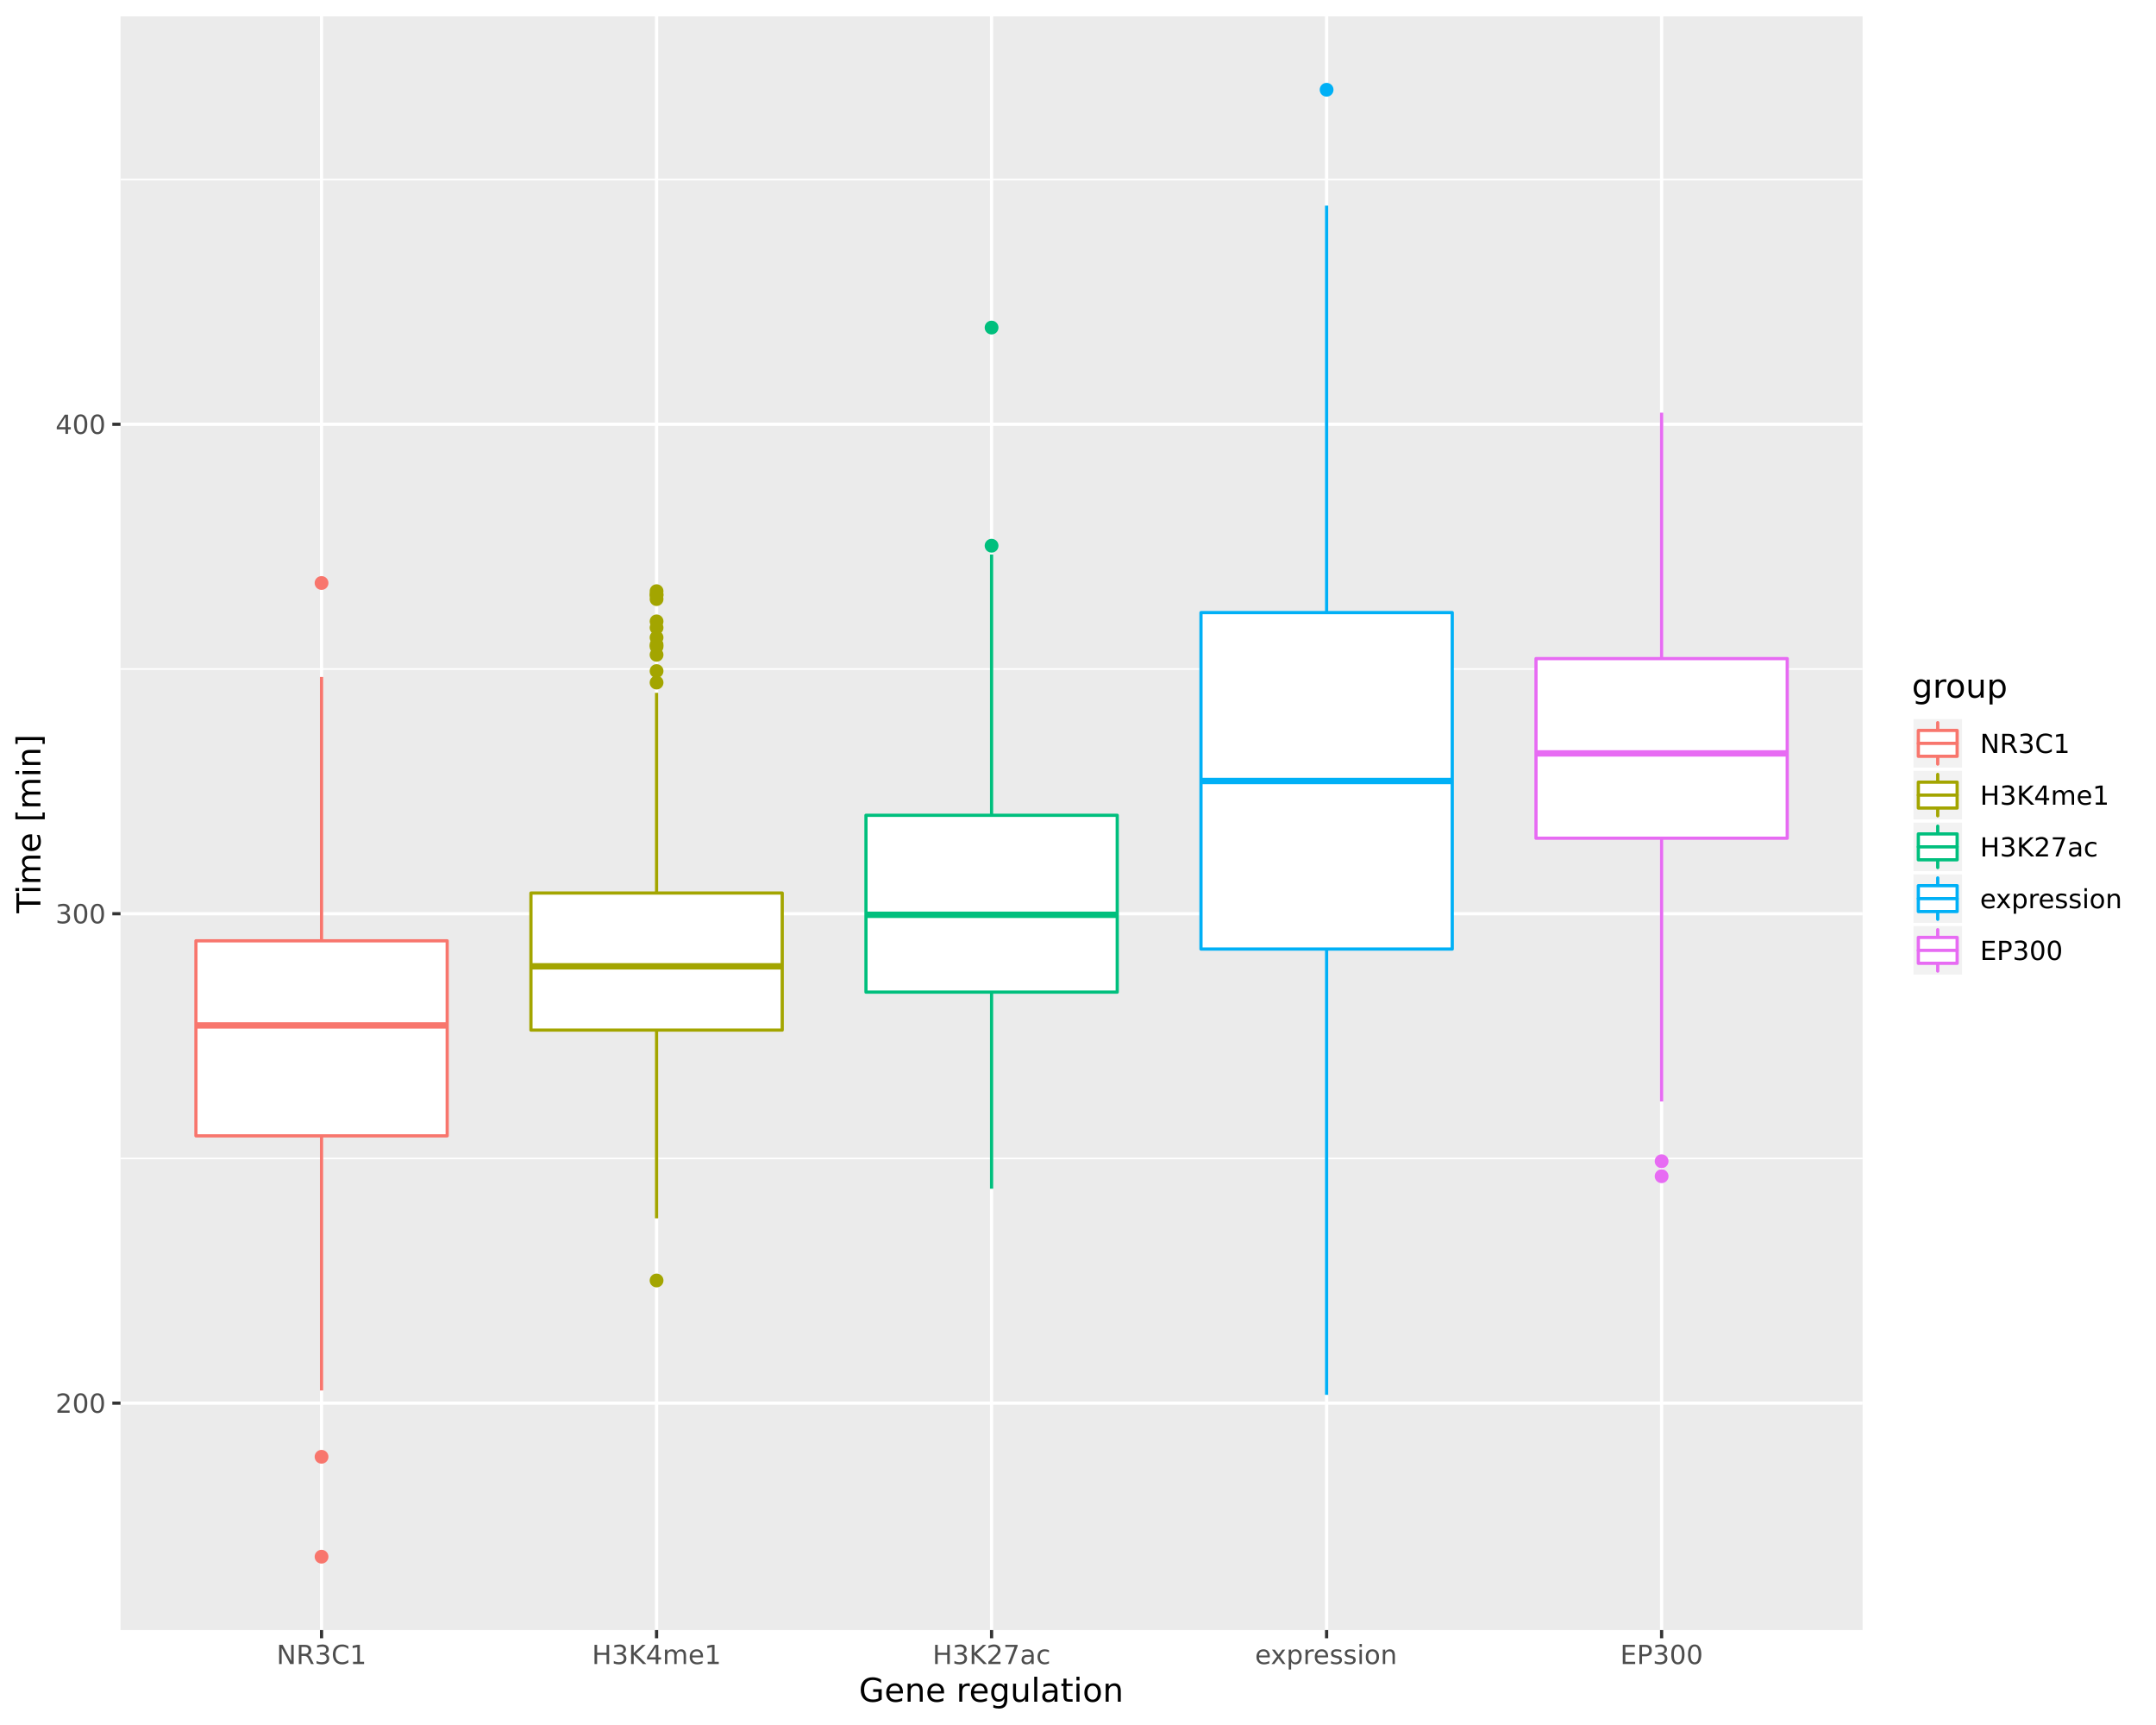
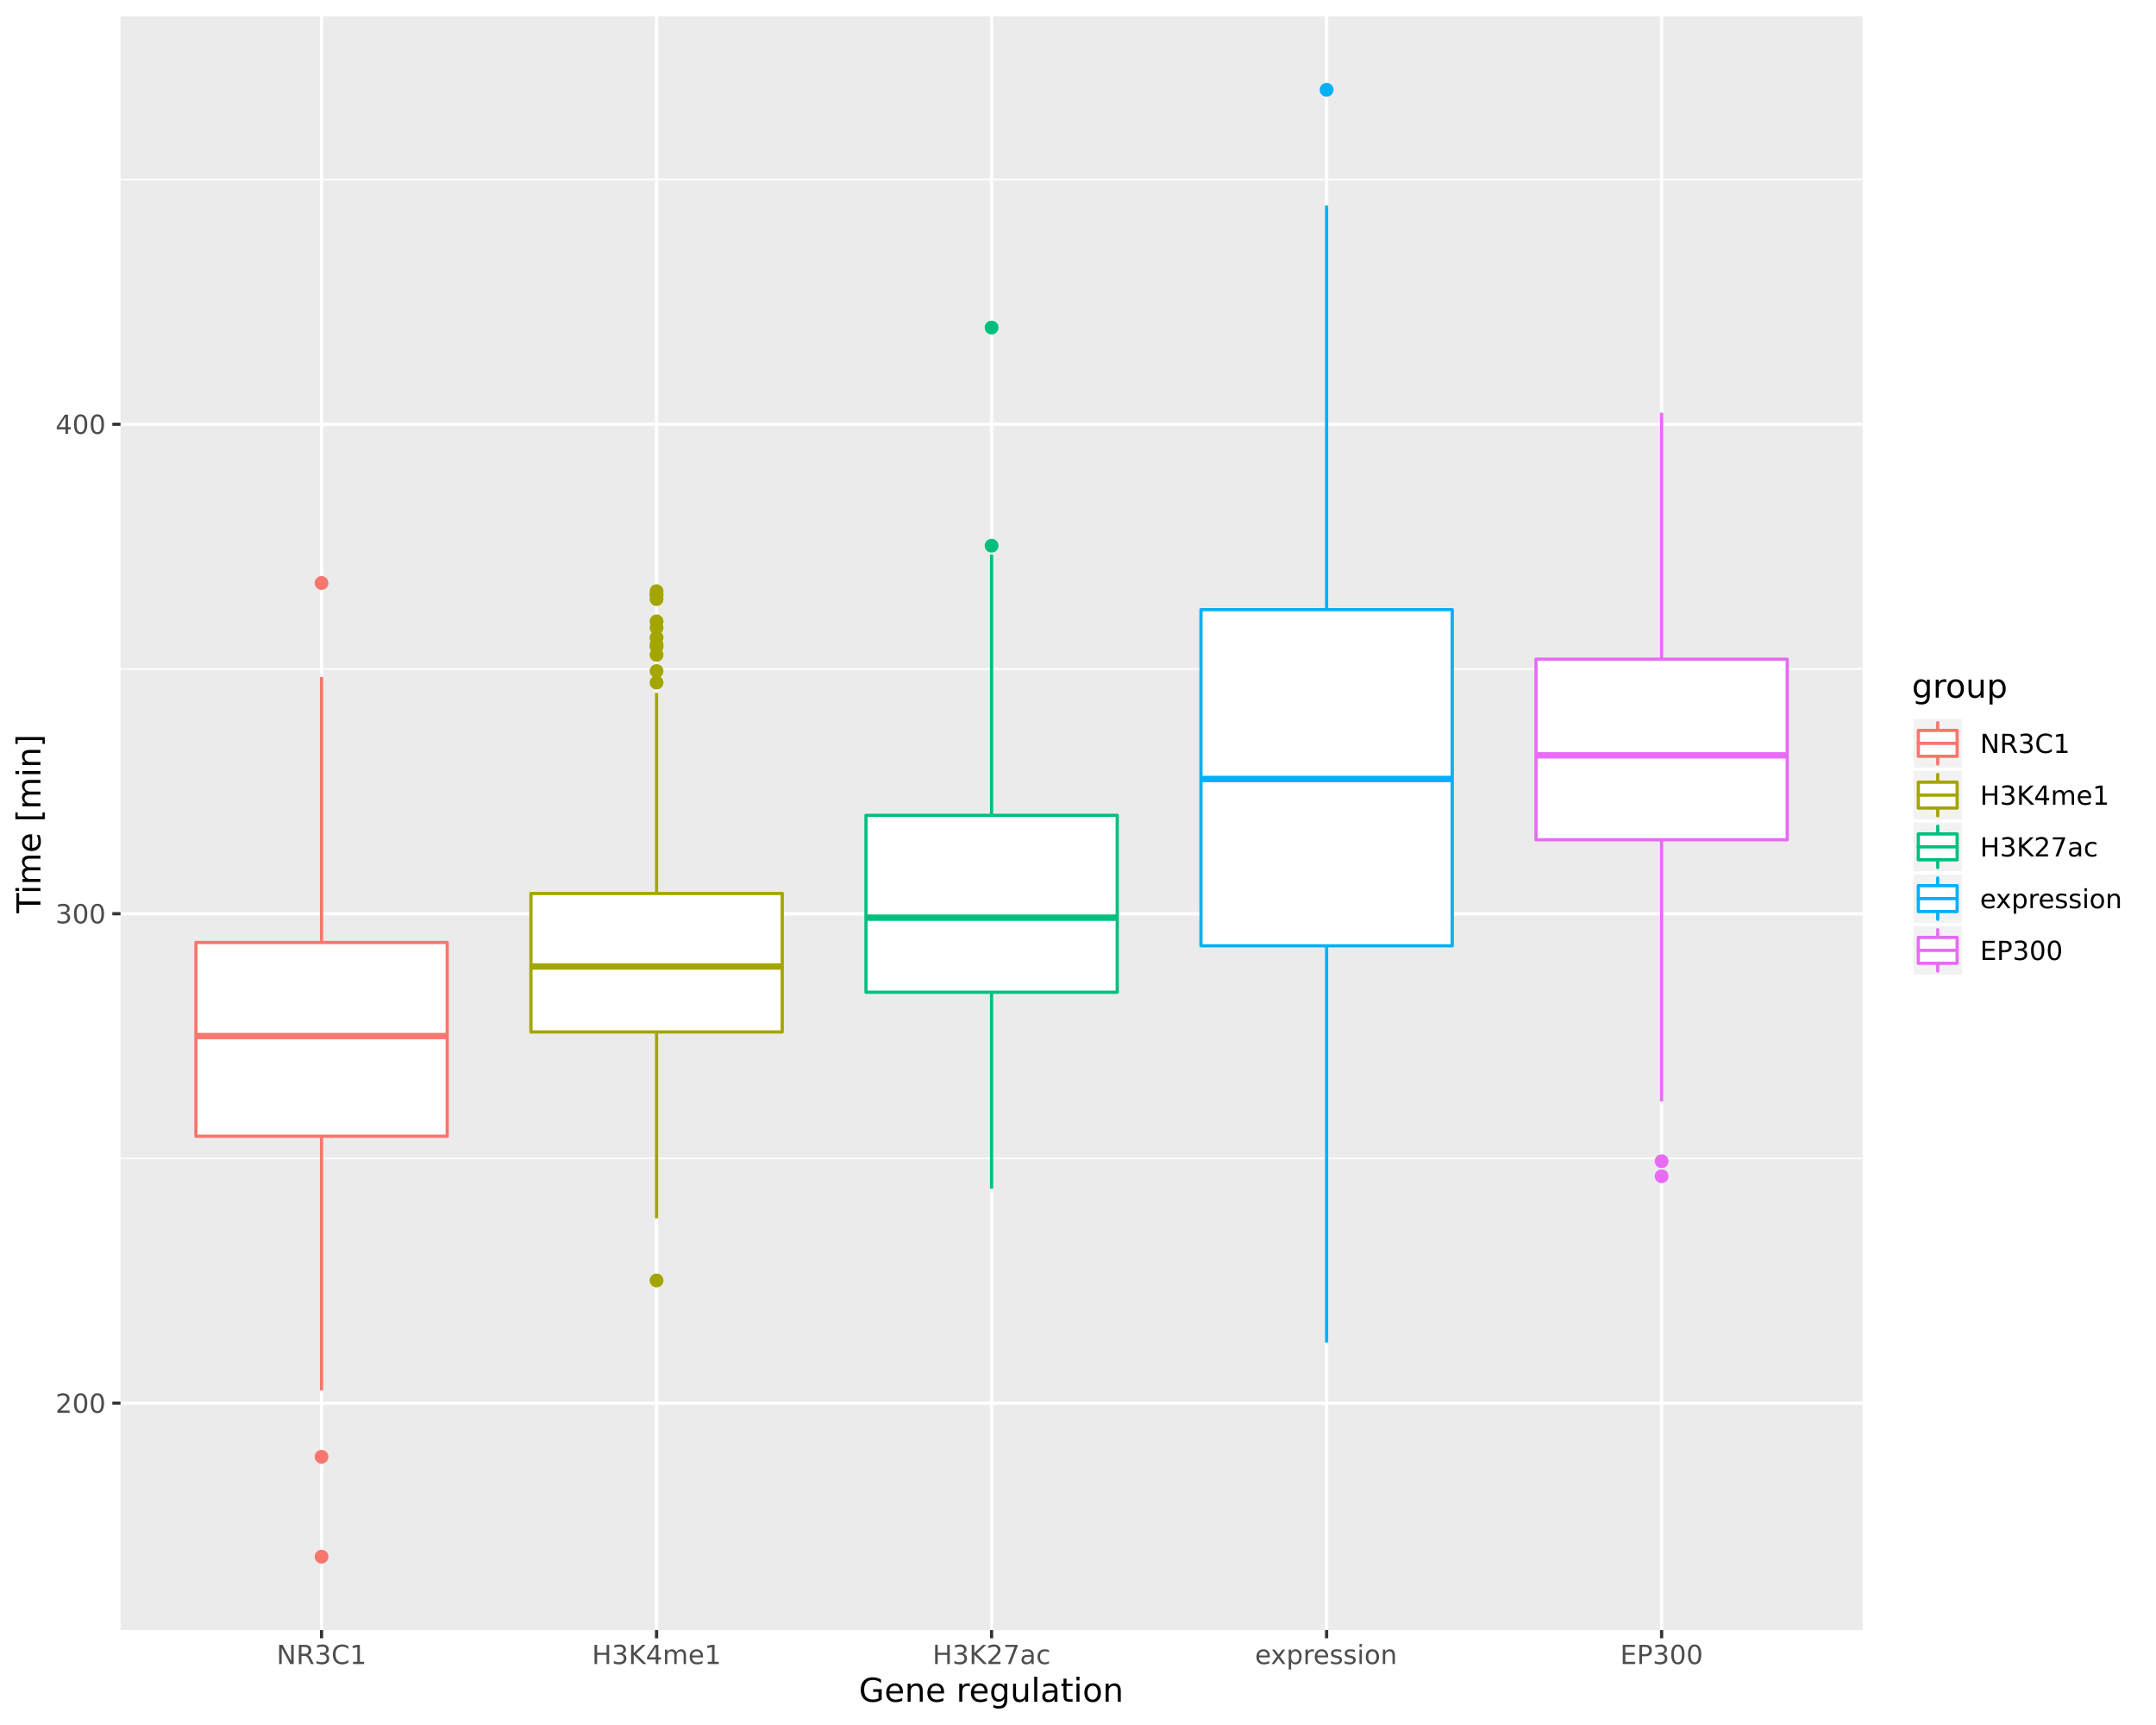
<svg xmlns="http://www.w3.org/2000/svg" viewBox="0 0 720.00 576.00">
  <defs>
    <style type="text/css">
    line, polyline, polygon, path, rect, circle {
      fill: none;
      stroke: #000000;
      stroke-linecap: round;
      stroke-linejoin: round;
      stroke-miterlimit: 10.00;
    }
  </style>
  </defs>
  <rect width="100%" height="100%" style="stroke: none; fill: #FFFFFF;" />
  <rect x="0" y="0.00" width="720.00" height="576.00" style="stroke-width: 1.07; stroke: #FFFFFF; fill: #FFFFFF;" />
  <defs>
    <clipPath id="cpNDAuMjV8NjIyLjAzfDU0NC4zMHw1LjQ4">
      <rect x="40.25" y="5.48" width="581.77" height="538.82" />
    </clipPath>
  </defs>
  <rect x="40.25" y="5.48" width="581.77" height="538.82" style="stroke-width: 1.07; stroke: none; fill: #EBEBEB;" clip-path="url(#cpNDAuMjV8NjIyLjAzfDU0NC4zMHw1LjQ4)" />
  <polyline points="40.25,386.82 622.03,386.82 " style="stroke-width: 0.53; stroke: #FFFFFF; stroke-linecap: butt;" clip-path="url(#cpNDAuMjV8NjIyLjAzfDU0NC4zMHw1LjQ4)" />
  <polyline points="40.25,223.39 622.03,223.39 " style="stroke-width: 0.53; stroke: #FFFFFF; stroke-linecap: butt;" clip-path="url(#cpNDAuMjV8NjIyLjAzfDU0NC4zMHw1LjQ4)" />
  <polyline points="40.25,59.96 622.03,59.96 " style="stroke-width: 0.53; stroke: #FFFFFF; stroke-linecap: butt;" clip-path="url(#cpNDAuMjV8NjIyLjAzfDU0NC4zMHw1LjQ4)" />
  <polyline points="40.25,468.53 622.03,468.53 " style="stroke-width: 1.07; stroke: #FFFFFF; stroke-linecap: butt;" clip-path="url(#cpNDAuMjV8NjIyLjAzfDU0NC4zMHw1LjQ4)" />
  <polyline points="40.25,305.10 622.03,305.10 " style="stroke-width: 1.07; stroke: #FFFFFF; stroke-linecap: butt;" clip-path="url(#cpNDAuMjV8NjIyLjAzfDU0NC4zMHw1LjQ4)" />
  <polyline points="40.25,141.67 622.03,141.67 " style="stroke-width: 1.07; stroke: #FFFFFF; stroke-linecap: butt;" clip-path="url(#cpNDAuMjV8NjIyLjAzfDU0NC4zMHw1LjQ4)" />
  <polyline points="107.38,544.30 107.38,5.48 " style="stroke-width: 1.07; stroke: #FFFFFF; stroke-linecap: butt;" clip-path="url(#cpNDAuMjV8NjIyLjAzfDU0NC4zMHw1LjQ4)" />
  <polyline points="219.26,544.30 219.26,5.48 " style="stroke-width: 1.07; stroke: #FFFFFF; stroke-linecap: butt;" clip-path="url(#cpNDAuMjV8NjIyLjAzfDU0NC4zMHw1LjQ4)" />
  <polyline points="331.14,544.30 331.14,5.48 " style="stroke-width: 1.07; stroke: #FFFFFF; stroke-linecap: butt;" clip-path="url(#cpNDAuMjV8NjIyLjAzfDU0NC4zMHw1LjQ4)" />
  <polyline points="443.02,544.30 443.02,5.48 " style="stroke-width: 1.07; stroke: #FFFFFF; stroke-linecap: butt;" clip-path="url(#cpNDAuMjV8NjIyLjAzfDU0NC4zMHw1LjQ4)" />
  <polyline points="554.90,544.30 554.90,5.48 " style="stroke-width: 1.07; stroke: #FFFFFF; stroke-linecap: butt;" clip-path="url(#cpNDAuMjV8NjIyLjAzfDU0NC4zMHw1LjQ4)" />
  <circle cx="107.38" cy="486.44" r="1.95" style="stroke-width: 0.71; stroke: #F8766D; fill: #F8766D;" clip-path="url(#cpNDAuMjV8NjIyLjAzfDU0NC4zMHw1LjQ4)" />
  <circle cx="107.38" cy="519.80" r="1.95" style="stroke-width: 0.71; stroke: #F8766D; fill: #F8766D;" clip-path="url(#cpNDAuMjV8NjIyLjAzfDU0NC4zMHw1LjQ4)" />
  <circle cx="107.38" cy="194.67" r="1.95" style="stroke-width: 0.71; stroke: #F8766D; fill: #F8766D;" clip-path="url(#cpNDAuMjV8NjIyLjAzfDU0NC4zMHw1LjQ4)" />
-   <line x1="107.38" y1="314.15" x2="107.38" y2="226.04" style="stroke-width: 1.07; stroke: #F8766D; stroke-linecap: butt;" clip-path="url(#cpNDAuMjV8NjIyLjAzfDU0NC4zMHw1LjQ4)" />
-   <line x1="107.38" y1="379.27" x2="107.38" y2="464.29" style="stroke-width: 1.07; stroke: #F8766D; stroke-linecap: butt;" clip-path="url(#cpNDAuMjV8NjIyLjAzfDU0NC4zMHw1LjQ4)" />
-   <polygon points="65.43,314.15 65.43,379.27 149.34,379.27 149.34,314.15 65.43,314.15 " style="stroke-width: 1.07; stroke: #F8766D; fill: #FFFFFF;" clip-path="url(#cpNDAuMjV8NjIyLjAzfDU0NC4zMHw1LjQ4)" />
-   <line x1="65.43" y1="342.41" x2="149.34" y2="342.41" style="stroke-width: 2.13; stroke: #F8766D; stroke-linecap: butt;" clip-path="url(#cpNDAuMjV8NjIyLjAzfDU0NC4zMHw1LjQ4)" />
+   <line x1="107.38" y1="314.71" x2="107.38" y2="226.04" style="stroke-width: 1.07; stroke: #F8766D; stroke-linecap: butt;" clip-path="url(#cpNDAuMjV8NjIyLjAzfDU0NC4zMHw1LjQ4)" />
+   <line x1="107.38" y1="379.39" x2="107.38" y2="464.29" style="stroke-width: 1.07; stroke: #F8766D; stroke-linecap: butt;" clip-path="url(#cpNDAuMjV8NjIyLjAzfDU0NC4zMHw1LjQ4)" />
+   <polygon points="65.43,314.71 65.43,379.39 149.34,379.39 149.34,314.71 65.43,314.71 " style="stroke-width: 1.07; stroke: #F8766D; fill: #FFFFFF;" clip-path="url(#cpNDAuMjV8NjIyLjAzfDU0NC4zMHw1LjQ4)" />
+   <line x1="65.43" y1="345.96" x2="149.34" y2="345.96" style="stroke-width: 2.13; stroke: #F8766D; stroke-linecap: butt;" clip-path="url(#cpNDAuMjV8NjIyLjAzfDU0NC4zMHw1LjQ4)" />
  <circle cx="219.26" cy="209.60" r="1.95" style="stroke-width: 0.71; stroke: #A3A500; fill: #A3A500;" clip-path="url(#cpNDAuMjV8NjIyLjAzfDU0NC4zMHw1LjQ4)" />
  <circle cx="219.26" cy="427.57" r="1.95" style="stroke-width: 0.71; stroke: #A3A500; fill: #A3A500;" clip-path="url(#cpNDAuMjV8NjIyLjAzfDU0NC4zMHw1LjQ4)" />
  <circle cx="219.26" cy="227.92" r="1.95" style="stroke-width: 0.71; stroke: #A3A500; fill: #A3A500;" clip-path="url(#cpNDAuMjV8NjIyLjAzfDU0NC4zMHw1LjQ4)" />
  <circle cx="219.26" cy="200.05" r="1.95" style="stroke-width: 0.71; stroke: #A3A500; fill: #A3A500;" clip-path="url(#cpNDAuMjV8NjIyLjAzfDU0NC4zMHw1LjQ4)" />
  <circle cx="219.26" cy="212.88" r="1.95" style="stroke-width: 0.71; stroke: #A3A500; fill: #A3A500;" clip-path="url(#cpNDAuMjV8NjIyLjAzfDU0NC4zMHw1LjQ4)" />
  <circle cx="219.26" cy="215.92" r="1.95" style="stroke-width: 0.71; stroke: #A3A500; fill: #A3A500;" clip-path="url(#cpNDAuMjV8NjIyLjAzfDU0NC4zMHw1LjQ4)" />
  <circle cx="219.26" cy="224.08" r="1.95" style="stroke-width: 0.71; stroke: #A3A500; fill: #A3A500;" clip-path="url(#cpNDAuMjV8NjIyLjAzfDU0NC4zMHw1LjQ4)" />
  <circle cx="219.26" cy="207.48" r="1.95" style="stroke-width: 0.71; stroke: #A3A500; fill: #A3A500;" clip-path="url(#cpNDAuMjV8NjIyLjAzfDU0NC4zMHw1LjQ4)" />
  <circle cx="219.26" cy="197.40" r="1.95" style="stroke-width: 0.71; stroke: #A3A500; fill: #A3A500;" clip-path="url(#cpNDAuMjV8NjIyLjAzfDU0NC4zMHw1LjQ4)" />
  <circle cx="219.26" cy="218.65" r="1.95" style="stroke-width: 0.71; stroke: #A3A500; fill: #A3A500;" clip-path="url(#cpNDAuMjV8NjIyLjAzfDU0NC4zMHw1LjQ4)" />
  <circle cx="219.26" cy="215.27" r="1.95" style="stroke-width: 0.71; stroke: #A3A500; fill: #A3A500;" clip-path="url(#cpNDAuMjV8NjIyLjAzfDU0NC4zMHw1LjQ4)" />
  <circle cx="219.26" cy="198.48" r="1.95" style="stroke-width: 0.71; stroke: #A3A500; fill: #A3A500;" clip-path="url(#cpNDAuMjV8NjIyLjAzfDU0NC4zMHw1LjQ4)" />
  <circle cx="219.26" cy="198.75" r="1.95" style="stroke-width: 0.71; stroke: #A3A500; fill: #A3A500;" clip-path="url(#cpNDAuMjV8NjIyLjAzfDU0NC4zMHw1LjQ4)" />
-   <line x1="219.26" y1="298.20" x2="219.26" y2="231.34" style="stroke-width: 1.07; stroke: #A3A500; stroke-linecap: butt;" clip-path="url(#cpNDAuMjV8NjIyLjAzfDU0NC4zMHw1LjQ4)" />
-   <line x1="219.26" y1="343.96" x2="219.26" y2="406.81" style="stroke-width: 1.07; stroke: #A3A500; stroke-linecap: butt;" clip-path="url(#cpNDAuMjV8NjIyLjAzfDU0NC4zMHw1LjQ4)" />
-   <polygon points="177.31,298.20 177.31,343.96 261.22,343.96 261.22,298.20 177.31,298.20 " style="stroke-width: 1.07; stroke: #A3A500; fill: #FFFFFF;" clip-path="url(#cpNDAuMjV8NjIyLjAzfDU0NC4zMHw1LjQ4)" />
-   <line x1="177.31" y1="322.66" x2="261.22" y2="322.66" style="stroke-width: 2.13; stroke: #A3A500; stroke-linecap: butt;" clip-path="url(#cpNDAuMjV8NjIyLjAzfDU0NC4zMHw1LjQ4)" />
+   <line x1="219.26" y1="298.35" x2="219.26" y2="231.34" style="stroke-width: 1.07; stroke: #A3A500; stroke-linecap: butt;" clip-path="url(#cpNDAuMjV8NjIyLjAzfDU0NC4zMHw1LjQ4)" />
+   <line x1="219.26" y1="344.59" x2="219.26" y2="406.81" style="stroke-width: 1.07; stroke: #A3A500; stroke-linecap: butt;" clip-path="url(#cpNDAuMjV8NjIyLjAzfDU0NC4zMHw1LjQ4)" />
+   <polygon points="177.31,298.35 177.31,344.59 261.22,344.59 261.22,298.35 177.31,298.35 " style="stroke-width: 1.07; stroke: #A3A500; fill: #FFFFFF;" clip-path="url(#cpNDAuMjV8NjIyLjAzfDU0NC4zMHw1LjQ4)" />
+   <line x1="177.31" y1="322.72" x2="261.22" y2="322.72" style="stroke-width: 2.13; stroke: #A3A500; stroke-linecap: butt;" clip-path="url(#cpNDAuMjV8NjIyLjAzfDU0NC4zMHw1LjQ4)" />
  <circle cx="331.14" cy="182.22" r="1.95" style="stroke-width: 0.71; stroke: #00BF7D; fill: #00BF7D;" clip-path="url(#cpNDAuMjV8NjIyLjAzfDU0NC4zMHw1LjQ4)" />
  <circle cx="331.14" cy="109.38" r="1.95" style="stroke-width: 0.71; stroke: #00BF7D; fill: #00BF7D;" clip-path="url(#cpNDAuMjV8NjIyLjAzfDU0NC4zMHw1LjQ4)" />
-   <line x1="331.14" y1="272.23" x2="331.14" y2="185.15" style="stroke-width: 1.07; stroke: #00BF7D; stroke-linecap: butt;" clip-path="url(#cpNDAuMjV8NjIyLjAzfDU0NC4zMHw1LjQ4)" />
-   <line x1="331.14" y1="331.28" x2="331.14" y2="396.92" style="stroke-width: 1.07; stroke: #00BF7D; stroke-linecap: butt;" clip-path="url(#cpNDAuMjV8NjIyLjAzfDU0NC4zMHw1LjQ4)" />
-   <polygon points="289.19,272.23 289.19,331.28 373.10,331.28 373.10,272.23 289.19,272.23 " style="stroke-width: 1.07; stroke: #00BF7D; fill: #FFFFFF;" clip-path="url(#cpNDAuMjV8NjIyLjAzfDU0NC4zMHw1LjQ4)" />
-   <line x1="289.19" y1="305.46" x2="373.10" y2="305.46" style="stroke-width: 2.13; stroke: #00BF7D; stroke-linecap: butt;" clip-path="url(#cpNDAuMjV8NjIyLjAzfDU0NC4zMHw1LjQ4)" />
+   <line x1="331.14" y1="272.25" x2="331.14" y2="185.15" style="stroke-width: 1.07; stroke: #00BF7D; stroke-linecap: butt;" clip-path="url(#cpNDAuMjV8NjIyLjAzfDU0NC4zMHw1LjQ4)" />
+   <line x1="331.14" y1="331.32" x2="331.14" y2="396.92" style="stroke-width: 1.07; stroke: #00BF7D; stroke-linecap: butt;" clip-path="url(#cpNDAuMjV8NjIyLjAzfDU0NC4zMHw1LjQ4)" />
+   <polygon points="289.19,272.25 289.19,331.32 373.10,331.32 373.10,272.25 289.19,272.25 " style="stroke-width: 1.07; stroke: #00BF7D; fill: #FFFFFF;" clip-path="url(#cpNDAuMjV8NjIyLjAzfDU0NC4zMHw1LjQ4)" />
+   <line x1="289.19" y1="306.42" x2="373.10" y2="306.42" style="stroke-width: 2.13; stroke: #00BF7D; stroke-linecap: butt;" clip-path="url(#cpNDAuMjV8NjIyLjAzfDU0NC4zMHw1LjQ4)" />
  <circle cx="443.02" cy="29.97" r="1.95" style="stroke-width: 0.71; stroke: #00B0F6; fill: #00B0F6;" clip-path="url(#cpNDAuMjV8NjIyLjAzfDU0NC4zMHw1LjQ4)" />
-   <line x1="443.02" y1="204.56" x2="443.02" y2="68.66" style="stroke-width: 1.07; stroke: #00B0F6; stroke-linecap: butt;" clip-path="url(#cpNDAuMjV8NjIyLjAzfDU0NC4zMHw1LjQ4)" />
-   <line x1="443.02" y1="316.90" x2="443.02" y2="465.76" style="stroke-width: 1.07; stroke: #00B0F6; stroke-linecap: butt;" clip-path="url(#cpNDAuMjV8NjIyLjAzfDU0NC4zMHw1LjQ4)" />
-   <polygon points="401.07,204.56 401.07,316.90 484.98,316.90 484.98,204.56 401.07,204.56 " style="stroke-width: 1.07; stroke: #00B0F6; fill: #FFFFFF;" clip-path="url(#cpNDAuMjV8NjIyLjAzfDU0NC4zMHw1LjQ4)" />
-   <line x1="401.07" y1="260.79" x2="484.98" y2="260.79" style="stroke-width: 2.13; stroke: #00B0F6; stroke-linecap: butt;" clip-path="url(#cpNDAuMjV8NjIyLjAzfDU0NC4zMHw1LjQ4)" />
+   <line x1="443.02" y1="203.57" x2="443.02" y2="68.66" style="stroke-width: 1.07; stroke: #00B0F6; stroke-linecap: butt;" clip-path="url(#cpNDAuMjV8NjIyLjAzfDU0NC4zMHw1LjQ4)" />
+   <line x1="443.02" y1="315.81" x2="443.02" y2="448.30" style="stroke-width: 1.07; stroke: #00B0F6; stroke-linecap: butt;" clip-path="url(#cpNDAuMjV8NjIyLjAzfDU0NC4zMHw1LjQ4)" />
+   <polygon points="401.07,203.57 401.07,315.81 484.98,315.81 484.98,203.57 401.07,203.57 " style="stroke-width: 1.07; stroke: #00B0F6; fill: #FFFFFF;" clip-path="url(#cpNDAuMjV8NjIyLjAzfDU0NC4zMHw1LjQ4)" />
+   <line x1="401.07" y1="260.11" x2="484.98" y2="260.11" style="stroke-width: 2.13; stroke: #00B0F6; stroke-linecap: butt;" clip-path="url(#cpNDAuMjV8NjIyLjAzfDU0NC4zMHw1LjQ4)" />
  <circle cx="554.90" cy="392.76" r="1.95" style="stroke-width: 0.71; stroke: #E76BF3; fill: #E76BF3;" clip-path="url(#cpNDAuMjV8NjIyLjAzfDU0NC4zMHw1LjQ4)" />
  <circle cx="554.90" cy="387.75" r="1.95" style="stroke-width: 0.71; stroke: #E76BF3; fill: #E76BF3;" clip-path="url(#cpNDAuMjV8NjIyLjAzfDU0NC4zMHw1LjQ4)" />
-   <line x1="554.90" y1="219.92" x2="554.90" y2="137.80" style="stroke-width: 1.07; stroke: #E76BF3; stroke-linecap: butt;" clip-path="url(#cpNDAuMjV8NjIyLjAzfDU0NC4zMHw1LjQ4)" />
-   <line x1="554.90" y1="279.89" x2="554.90" y2="367.80" style="stroke-width: 1.07; stroke: #E76BF3; stroke-linecap: butt;" clip-path="url(#cpNDAuMjV8NjIyLjAzfDU0NC4zMHw1LjQ4)" />
-   <polygon points="512.95,219.92 512.95,279.89 596.85,279.89 596.85,219.92 512.95,219.92 " style="stroke-width: 1.07; stroke: #E76BF3; fill: #FFFFFF;" clip-path="url(#cpNDAuMjV8NjIyLjAzfDU0NC4zMHw1LjQ4)" />
-   <line x1="512.95" y1="251.57" x2="596.85" y2="251.57" style="stroke-width: 2.13; stroke: #E76BF3; stroke-linecap: butt;" clip-path="url(#cpNDAuMjV8NjIyLjAzfDU0NC4zMHw1LjQ4)" />
+   <line x1="554.90" y1="220.11" x2="554.90" y2="137.80" style="stroke-width: 1.07; stroke: #E76BF3; stroke-linecap: butt;" clip-path="url(#cpNDAuMjV8NjIyLjAzfDU0NC4zMHw1LjQ4)" />
+   <line x1="554.90" y1="280.42" x2="554.90" y2="367.80" style="stroke-width: 1.07; stroke: #E76BF3; stroke-linecap: butt;" clip-path="url(#cpNDAuMjV8NjIyLjAzfDU0NC4zMHw1LjQ4)" />
+   <polygon points="512.95,220.11 512.95,280.42 596.85,280.42 596.85,220.11 512.95,220.11 " style="stroke-width: 1.07; stroke: #E76BF3; fill: #FFFFFF;" clip-path="url(#cpNDAuMjV8NjIyLjAzfDU0NC4zMHw1LjQ4)" />
+   <line x1="512.95" y1="252.23" x2="596.85" y2="252.23" style="stroke-width: 2.13; stroke: #E76BF3; stroke-linecap: butt;" clip-path="url(#cpNDAuMjV8NjIyLjAzfDU0NC4zMHw1LjQ4)" />
  <defs>
    <clipPath id="cpMC4wMHw3MjAuMDB8NTc2LjAwfDAuMDA=">
      <rect x="0.00" y="0.00" width="720.00" height="576.00" />
    </clipPath>
  </defs>
  <g clip-path="url(#cpMC4wMHw3MjAuMDB8NTc2LjAwfDAuMDA=)">
    <text x="18.53" y="471.74" style="font-size: 8.80px; fill: #4D4D4D; font-family: DejaVu Sans;" textLength="16.80px" lengthAdjust="spacingAndGlyphs">200</text>
  </g>
  <g clip-path="url(#cpMC4wMHw3MjAuMDB8NTc2LjAwfDAuMDA=)">
    <text x="18.53" y="308.31" style="font-size: 8.80px; fill: #4D4D4D; font-family: DejaVu Sans;" textLength="16.80px" lengthAdjust="spacingAndGlyphs">300</text>
  </g>
  <g clip-path="url(#cpMC4wMHw3MjAuMDB8NTc2LjAwfDAuMDA=)">
    <text x="18.53" y="144.88" style="font-size: 8.80px; fill: #4D4D4D; font-family: DejaVu Sans;" textLength="16.80px" lengthAdjust="spacingAndGlyphs">400</text>
  </g>
  <polyline points="37.51,468.53 40.25,468.53 " style="stroke-width: 1.07; stroke: #333333; stroke-linecap: butt;" clip-path="url(#cpMC4wMHw3MjAuMDB8NTc2LjAwfDAuMDA=)" />
  <polyline points="37.51,305.10 40.25,305.10 " style="stroke-width: 1.07; stroke: #333333; stroke-linecap: butt;" clip-path="url(#cpMC4wMHw3MjAuMDB8NTc2LjAwfDAuMDA=)" />
  <polyline points="37.51,141.67 40.25,141.67 " style="stroke-width: 1.07; stroke: #333333; stroke-linecap: butt;" clip-path="url(#cpMC4wMHw3MjAuMDB8NTc2LjAwfDAuMDA=)" />
  <polyline points="107.38,547.04 107.38,544.30 " style="stroke-width: 1.07; stroke: #333333; stroke-linecap: butt;" clip-path="url(#cpMC4wMHw3MjAuMDB8NTc2LjAwfDAuMDA=)" />
  <polyline points="219.26,547.04 219.26,544.30 " style="stroke-width: 1.07; stroke: #333333; stroke-linecap: butt;" clip-path="url(#cpMC4wMHw3MjAuMDB8NTc2LjAwfDAuMDA=)" />
  <polyline points="331.14,547.04 331.14,544.30 " style="stroke-width: 1.07; stroke: #333333; stroke-linecap: butt;" clip-path="url(#cpMC4wMHw3MjAuMDB8NTc2LjAwfDAuMDA=)" />
  <polyline points="443.02,547.04 443.02,544.30 " style="stroke-width: 1.07; stroke: #333333; stroke-linecap: butt;" clip-path="url(#cpMC4wMHw3MjAuMDB8NTc2LjAwfDAuMDA=)" />
  <polyline points="554.90,547.04 554.90,544.30 " style="stroke-width: 1.07; stroke: #333333; stroke-linecap: butt;" clip-path="url(#cpMC4wMHw3MjAuMDB8NTc2LjAwfDAuMDA=)" />
  <g clip-path="url(#cpMC4wMHw3MjAuMDB8NTc2LjAwfDAuMDA=)">
    <text x="92.36" y="555.64" style="font-size: 8.80px; fill: #4D4D4D; font-family: DejaVu Sans;" textLength="30.04px" lengthAdjust="spacingAndGlyphs">NR3C1</text>
  </g>
  <g clip-path="url(#cpMC4wMHw3MjAuMDB8NTc2LjAwfDAuMDA=)">
    <text x="197.68" y="555.64" style="font-size: 8.80px; fill: #4D4D4D; font-family: DejaVu Sans;" textLength="43.17px" lengthAdjust="spacingAndGlyphs">H3K4me1</text>
  </g>
  <g clip-path="url(#cpMC4wMHw3MjAuMDB8NTc2LjAwfDAuMDA=)">
    <text x="311.43" y="555.64" style="font-size: 8.80px; fill: #4D4D4D; font-family: DejaVu Sans;" textLength="39.42px" lengthAdjust="spacingAndGlyphs">H3K27ac</text>
  </g>
  <g clip-path="url(#cpMC4wMHw3MjAuMDB8NTc2LjAwfDAuMDA=)">
    <text x="419.11" y="555.64" style="font-size: 8.80px; fill: #4D4D4D; font-family: DejaVu Sans;" textLength="47.82px" lengthAdjust="spacingAndGlyphs">expression</text>
  </g>
  <g clip-path="url(#cpMC4wMHw3MjAuMDB8NTc2LjAwfDAuMDA=)">
    <text x="541.07" y="555.64" style="font-size: 8.80px; fill: #4D4D4D; font-family: DejaVu Sans;" textLength="27.66px" lengthAdjust="spacingAndGlyphs">EP300</text>
  </g>
  <g clip-path="url(#cpMC4wMHw3MjAuMDB8NTc2LjAwfDAuMDA=)">
    <text x="286.82" y="568.23" style="font-size: 11.00px; font-family: DejaVu Sans;" textLength="88.64px" lengthAdjust="spacingAndGlyphs">Gene regulation</text>
  </g>
  <g clip-path="url(#cpMC4wMHw3MjAuMDB8NTc2LjAwfDAuMDA=)">
    <text transform="translate(13.50,304.93) rotate(-90)" style="font-size: 11.00px; font-family: DejaVu Sans;" textLength="60.08px" lengthAdjust="spacingAndGlyphs">Time [min]</text>
  </g>
  <rect x="632.99" y="218.32" width="81.53" height="113.15" style="stroke-width: 1.07; stroke: none; fill: #FFFFFF;" clip-path="url(#cpMC4wMHw3MjAuMDB8NTc2LjAwfDAuMDA=)" />
  <g clip-path="url(#cpMC4wMHw3MjAuMDB8NTc2LjAwfDAuMDA=)">
    <text x="638.47" y="232.96" style="font-size: 11.00px; font-family: DejaVu Sans;" textLength="32.19px" lengthAdjust="spacingAndGlyphs">group</text>
  </g>
  <rect x="638.47" y="239.58" width="17.28" height="17.28" style="stroke-width: 1.07; stroke: #FFFFFF; fill: #F2F2F2;" clip-path="url(#cpMC4wMHw3MjAuMDB8NTc2LjAwfDAuMDA=)" />
  <polyline points="647.11,255.13 647.11,252.54 " style="stroke-width: 1.07; stroke: #F8766D;" clip-path="url(#cpMC4wMHw3MjAuMDB8NTc2LjAwfDAuMDA=)" />
  <polyline points="647.11,243.90 647.11,241.31 " style="stroke-width: 1.07; stroke: #F8766D;" clip-path="url(#cpMC4wMHw3MjAuMDB8NTc2LjAwfDAuMDA=)" />
  <rect x="640.63" y="243.90" width="12.96" height="8.64" style="stroke-width: 1.07; stroke: #F8766D; fill: #FFFFFF;" clip-path="url(#cpMC4wMHw3MjAuMDB8NTc2LjAwfDAuMDA=)" />
  <polyline points="640.63,248.22 653.59,248.22 " style="stroke-width: 1.07; stroke: #F8766D;" clip-path="url(#cpMC4wMHw3MjAuMDB8NTc2LjAwfDAuMDA=)" />
  <rect x="638.47" y="256.86" width="17.28" height="17.28" style="stroke-width: 1.07; stroke: #FFFFFF; fill: #F2F2F2;" clip-path="url(#cpMC4wMHw3MjAuMDB8NTc2LjAwfDAuMDA=)" />
  <polyline points="647.11,272.41 647.11,269.82 " style="stroke-width: 1.07; stroke: #A3A500;" clip-path="url(#cpMC4wMHw3MjAuMDB8NTc2LjAwfDAuMDA=)" />
  <polyline points="647.11,261.18 647.11,258.59 " style="stroke-width: 1.07; stroke: #A3A500;" clip-path="url(#cpMC4wMHw3MjAuMDB8NTc2LjAwfDAuMDA=)" />
  <rect x="640.63" y="261.18" width="12.96" height="8.64" style="stroke-width: 1.07; stroke: #A3A500; fill: #FFFFFF;" clip-path="url(#cpMC4wMHw3MjAuMDB8NTc2LjAwfDAuMDA=)" />
  <polyline points="640.63,265.50 653.59,265.50 " style="stroke-width: 1.07; stroke: #A3A500;" clip-path="url(#cpMC4wMHw3MjAuMDB8NTc2LjAwfDAuMDA=)" />
  <rect x="638.47" y="274.14" width="17.28" height="17.28" style="stroke-width: 1.07; stroke: #FFFFFF; fill: #F2F2F2;" clip-path="url(#cpMC4wMHw3MjAuMDB8NTc2LjAwfDAuMDA=)" />
  <polyline points="647.11,289.69 647.11,287.10 " style="stroke-width: 1.07; stroke: #00BF7D;" clip-path="url(#cpMC4wMHw3MjAuMDB8NTc2LjAwfDAuMDA=)" />
  <polyline points="647.11,278.46 647.11,275.87 " style="stroke-width: 1.07; stroke: #00BF7D;" clip-path="url(#cpMC4wMHw3MjAuMDB8NTc2LjAwfDAuMDA=)" />
  <rect x="640.63" y="278.46" width="12.96" height="8.64" style="stroke-width: 1.07; stroke: #00BF7D; fill: #FFFFFF;" clip-path="url(#cpMC4wMHw3MjAuMDB8NTc2LjAwfDAuMDA=)" />
  <polyline points="640.63,282.78 653.59,282.78 " style="stroke-width: 1.07; stroke: #00BF7D;" clip-path="url(#cpMC4wMHw3MjAuMDB8NTc2LjAwfDAuMDA=)" />
  <rect x="638.47" y="291.42" width="17.28" height="17.28" style="stroke-width: 1.07; stroke: #FFFFFF; fill: #F2F2F2;" clip-path="url(#cpMC4wMHw3MjAuMDB8NTc2LjAwfDAuMDA=)" />
  <polyline points="647.11,306.97 647.11,304.38 " style="stroke-width: 1.07; stroke: #00B0F6;" clip-path="url(#cpMC4wMHw3MjAuMDB8NTc2LjAwfDAuMDA=)" />
  <polyline points="647.11,295.74 647.11,293.15 " style="stroke-width: 1.07; stroke: #00B0F6;" clip-path="url(#cpMC4wMHw3MjAuMDB8NTc2LjAwfDAuMDA=)" />
  <rect x="640.63" y="295.74" width="12.96" height="8.64" style="stroke-width: 1.07; stroke: #00B0F6; fill: #FFFFFF;" clip-path="url(#cpMC4wMHw3MjAuMDB8NTc2LjAwfDAuMDA=)" />
  <polyline points="640.63,300.06 653.59,300.06 " style="stroke-width: 1.07; stroke: #00B0F6;" clip-path="url(#cpMC4wMHw3MjAuMDB8NTc2LjAwfDAuMDA=)" />
  <rect x="638.47" y="308.70" width="17.28" height="17.28" style="stroke-width: 1.07; stroke: #FFFFFF; fill: #F2F2F2;" clip-path="url(#cpMC4wMHw3MjAuMDB8NTc2LjAwfDAuMDA=)" />
  <polyline points="647.11,324.25 647.11,321.66 " style="stroke-width: 1.07; stroke: #E76BF3;" clip-path="url(#cpMC4wMHw3MjAuMDB8NTc2LjAwfDAuMDA=)" />
  <polyline points="647.11,313.02 647.11,310.43 " style="stroke-width: 1.07; stroke: #E76BF3;" clip-path="url(#cpMC4wMHw3MjAuMDB8NTc2LjAwfDAuMDA=)" />
  <rect x="640.63" y="313.02" width="12.96" height="8.64" style="stroke-width: 1.07; stroke: #E76BF3; fill: #FFFFFF;" clip-path="url(#cpMC4wMHw3MjAuMDB8NTc2LjAwfDAuMDA=)" />
  <polyline points="640.63,317.34 653.59,317.34 " style="stroke-width: 1.07; stroke: #E76BF3;" clip-path="url(#cpMC4wMHw3MjAuMDB8NTc2LjAwfDAuMDA=)" />
  <g clip-path="url(#cpMC4wMHw3MjAuMDB8NTc2LjAwfDAuMDA=)">
    <text x="661.23" y="251.43" style="font-size: 8.80px; font-family: DejaVu Sans;" textLength="30.04px" lengthAdjust="spacingAndGlyphs">NR3C1</text>
  </g>
  <g clip-path="url(#cpMC4wMHw3MjAuMDB8NTc2LjAwfDAuMDA=)">
    <text x="661.23" y="268.71" style="font-size: 8.80px; font-family: DejaVu Sans;" textLength="43.17px" lengthAdjust="spacingAndGlyphs">H3K4me1</text>
  </g>
  <g clip-path="url(#cpMC4wMHw3MjAuMDB8NTc2LjAwfDAuMDA=)">
    <text x="661.23" y="285.99" style="font-size: 8.80px; font-family: DejaVu Sans;" textLength="39.42px" lengthAdjust="spacingAndGlyphs">H3K27ac</text>
  </g>
  <g clip-path="url(#cpMC4wMHw3MjAuMDB8NTc2LjAwfDAuMDA=)">
    <text x="661.23" y="303.27" style="font-size: 8.80px; font-family: DejaVu Sans;" textLength="47.82px" lengthAdjust="spacingAndGlyphs">expression</text>
  </g>
  <g clip-path="url(#cpMC4wMHw3MjAuMDB8NTc2LjAwfDAuMDA=)">
    <text x="661.23" y="320.55" style="font-size: 8.80px; font-family: DejaVu Sans;" textLength="27.66px" lengthAdjust="spacingAndGlyphs">EP300</text>
  </g>
</svg>
